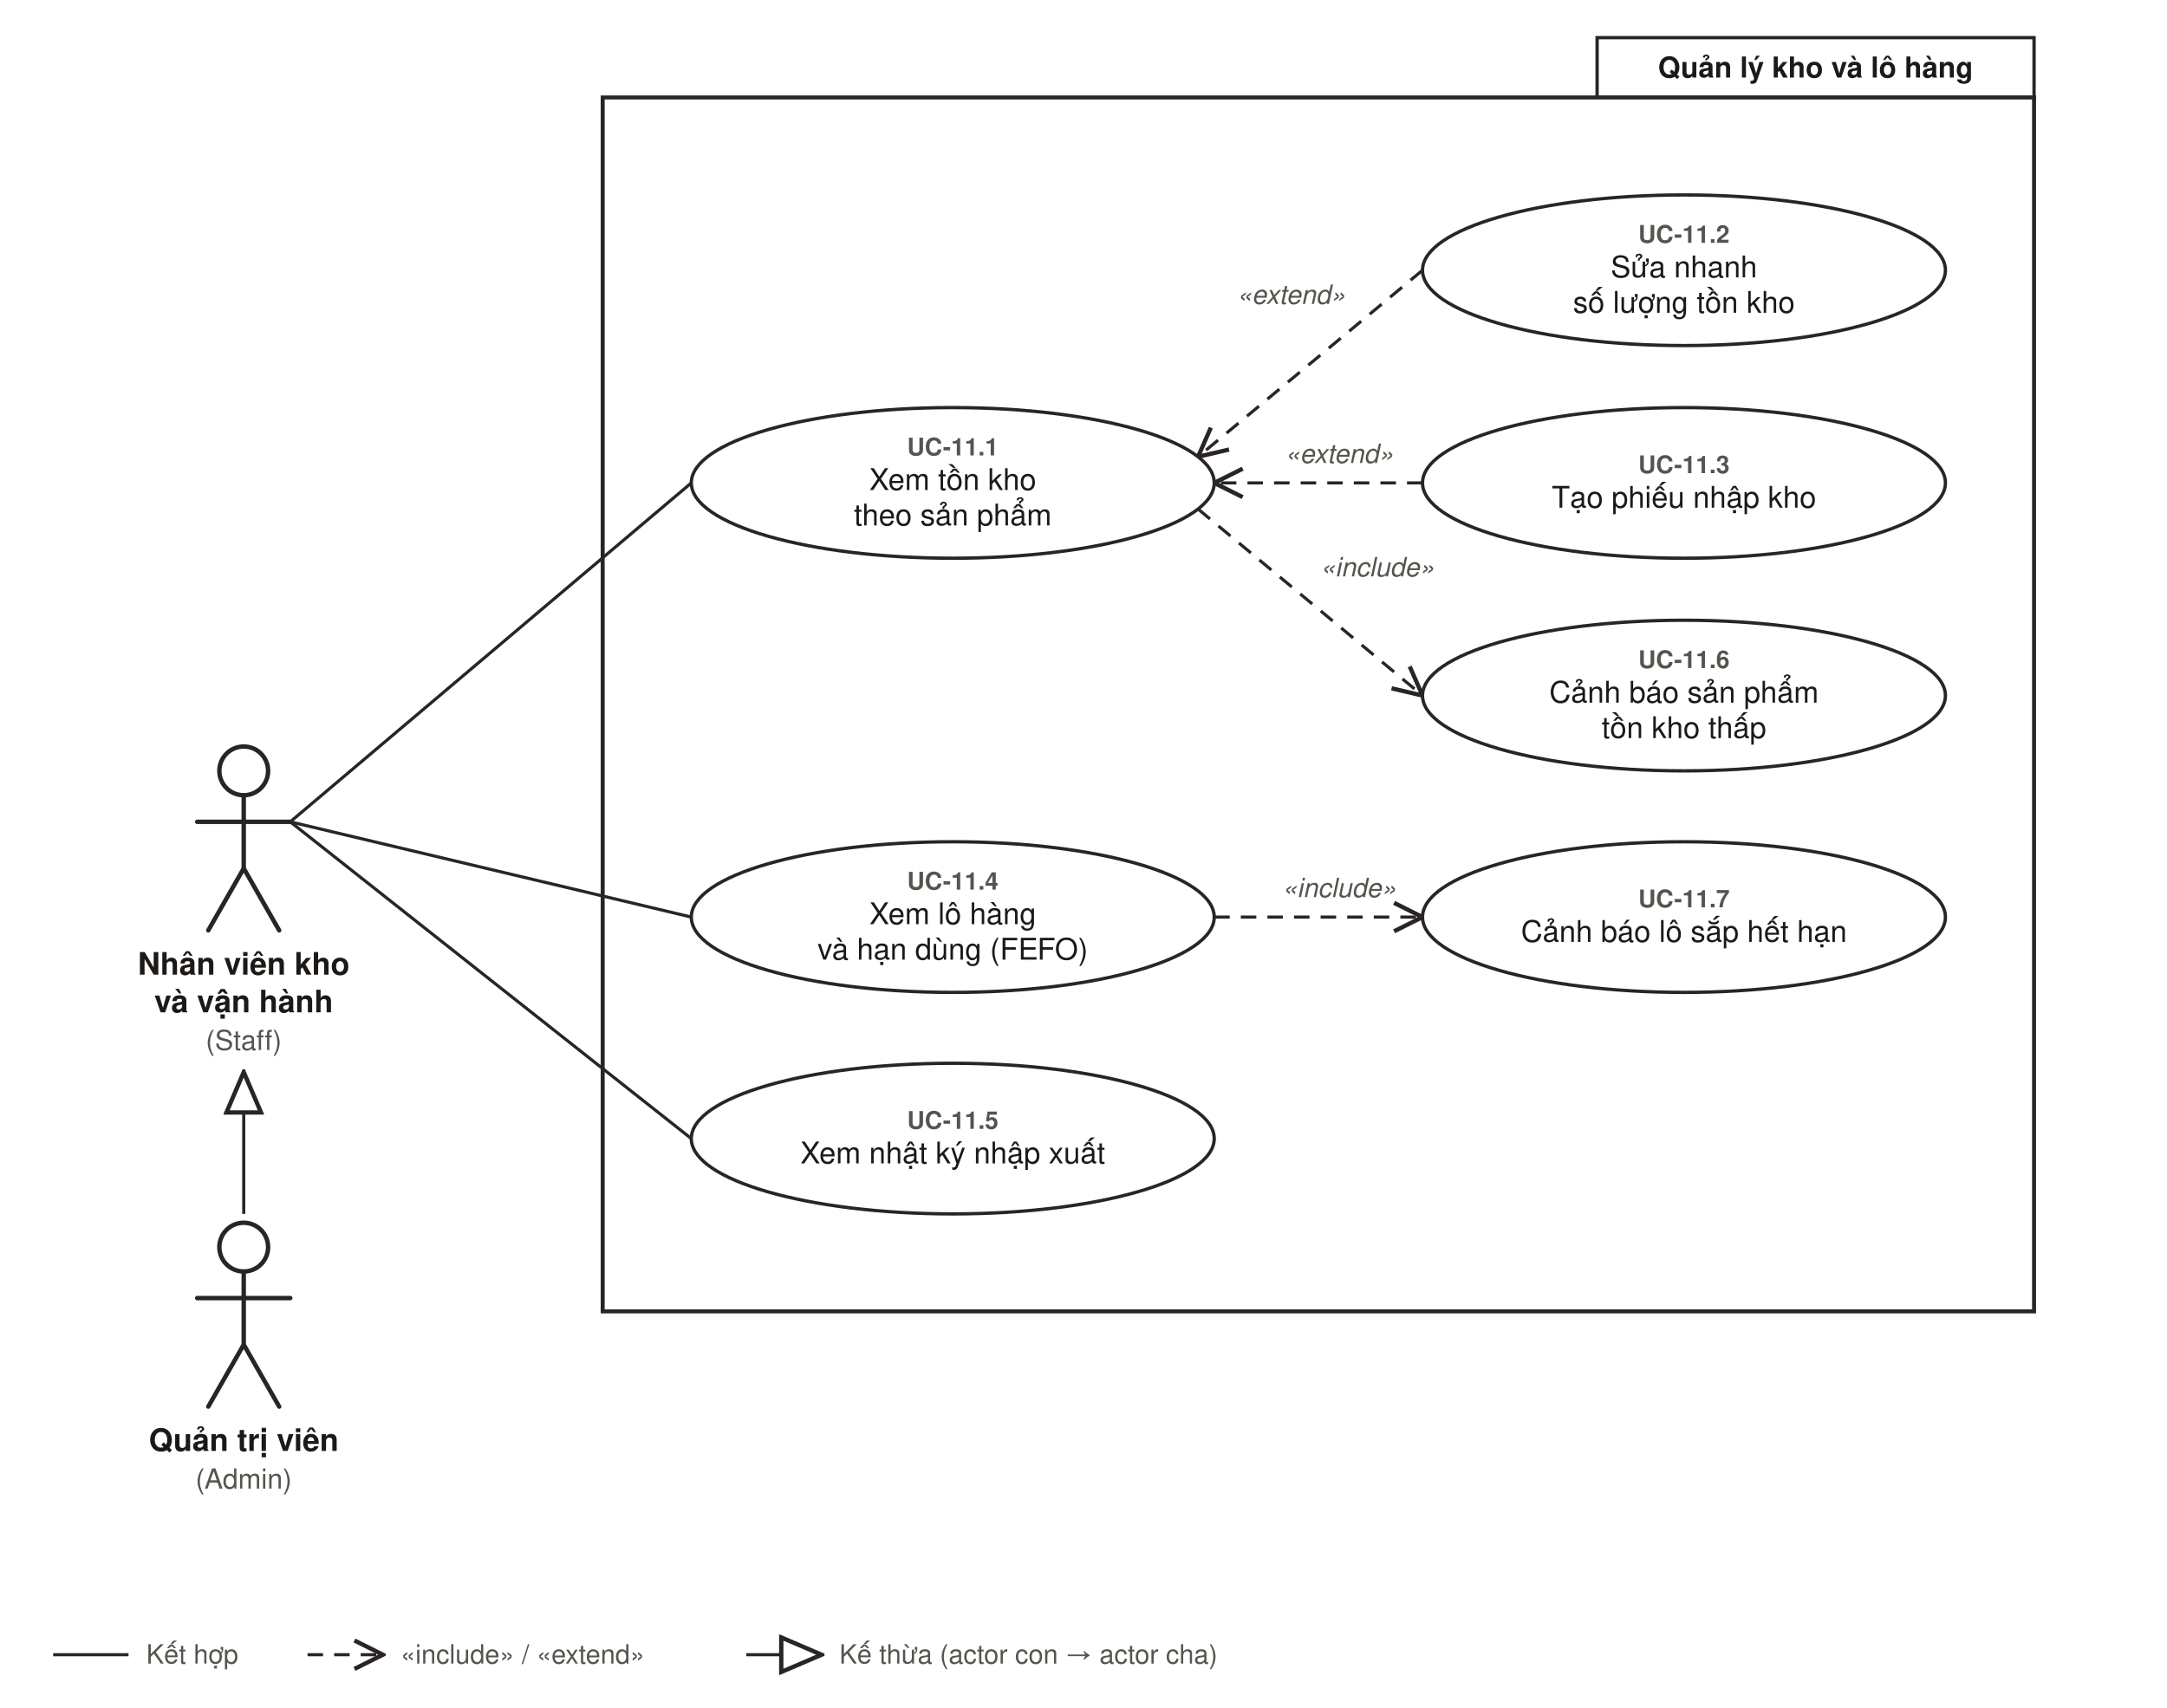
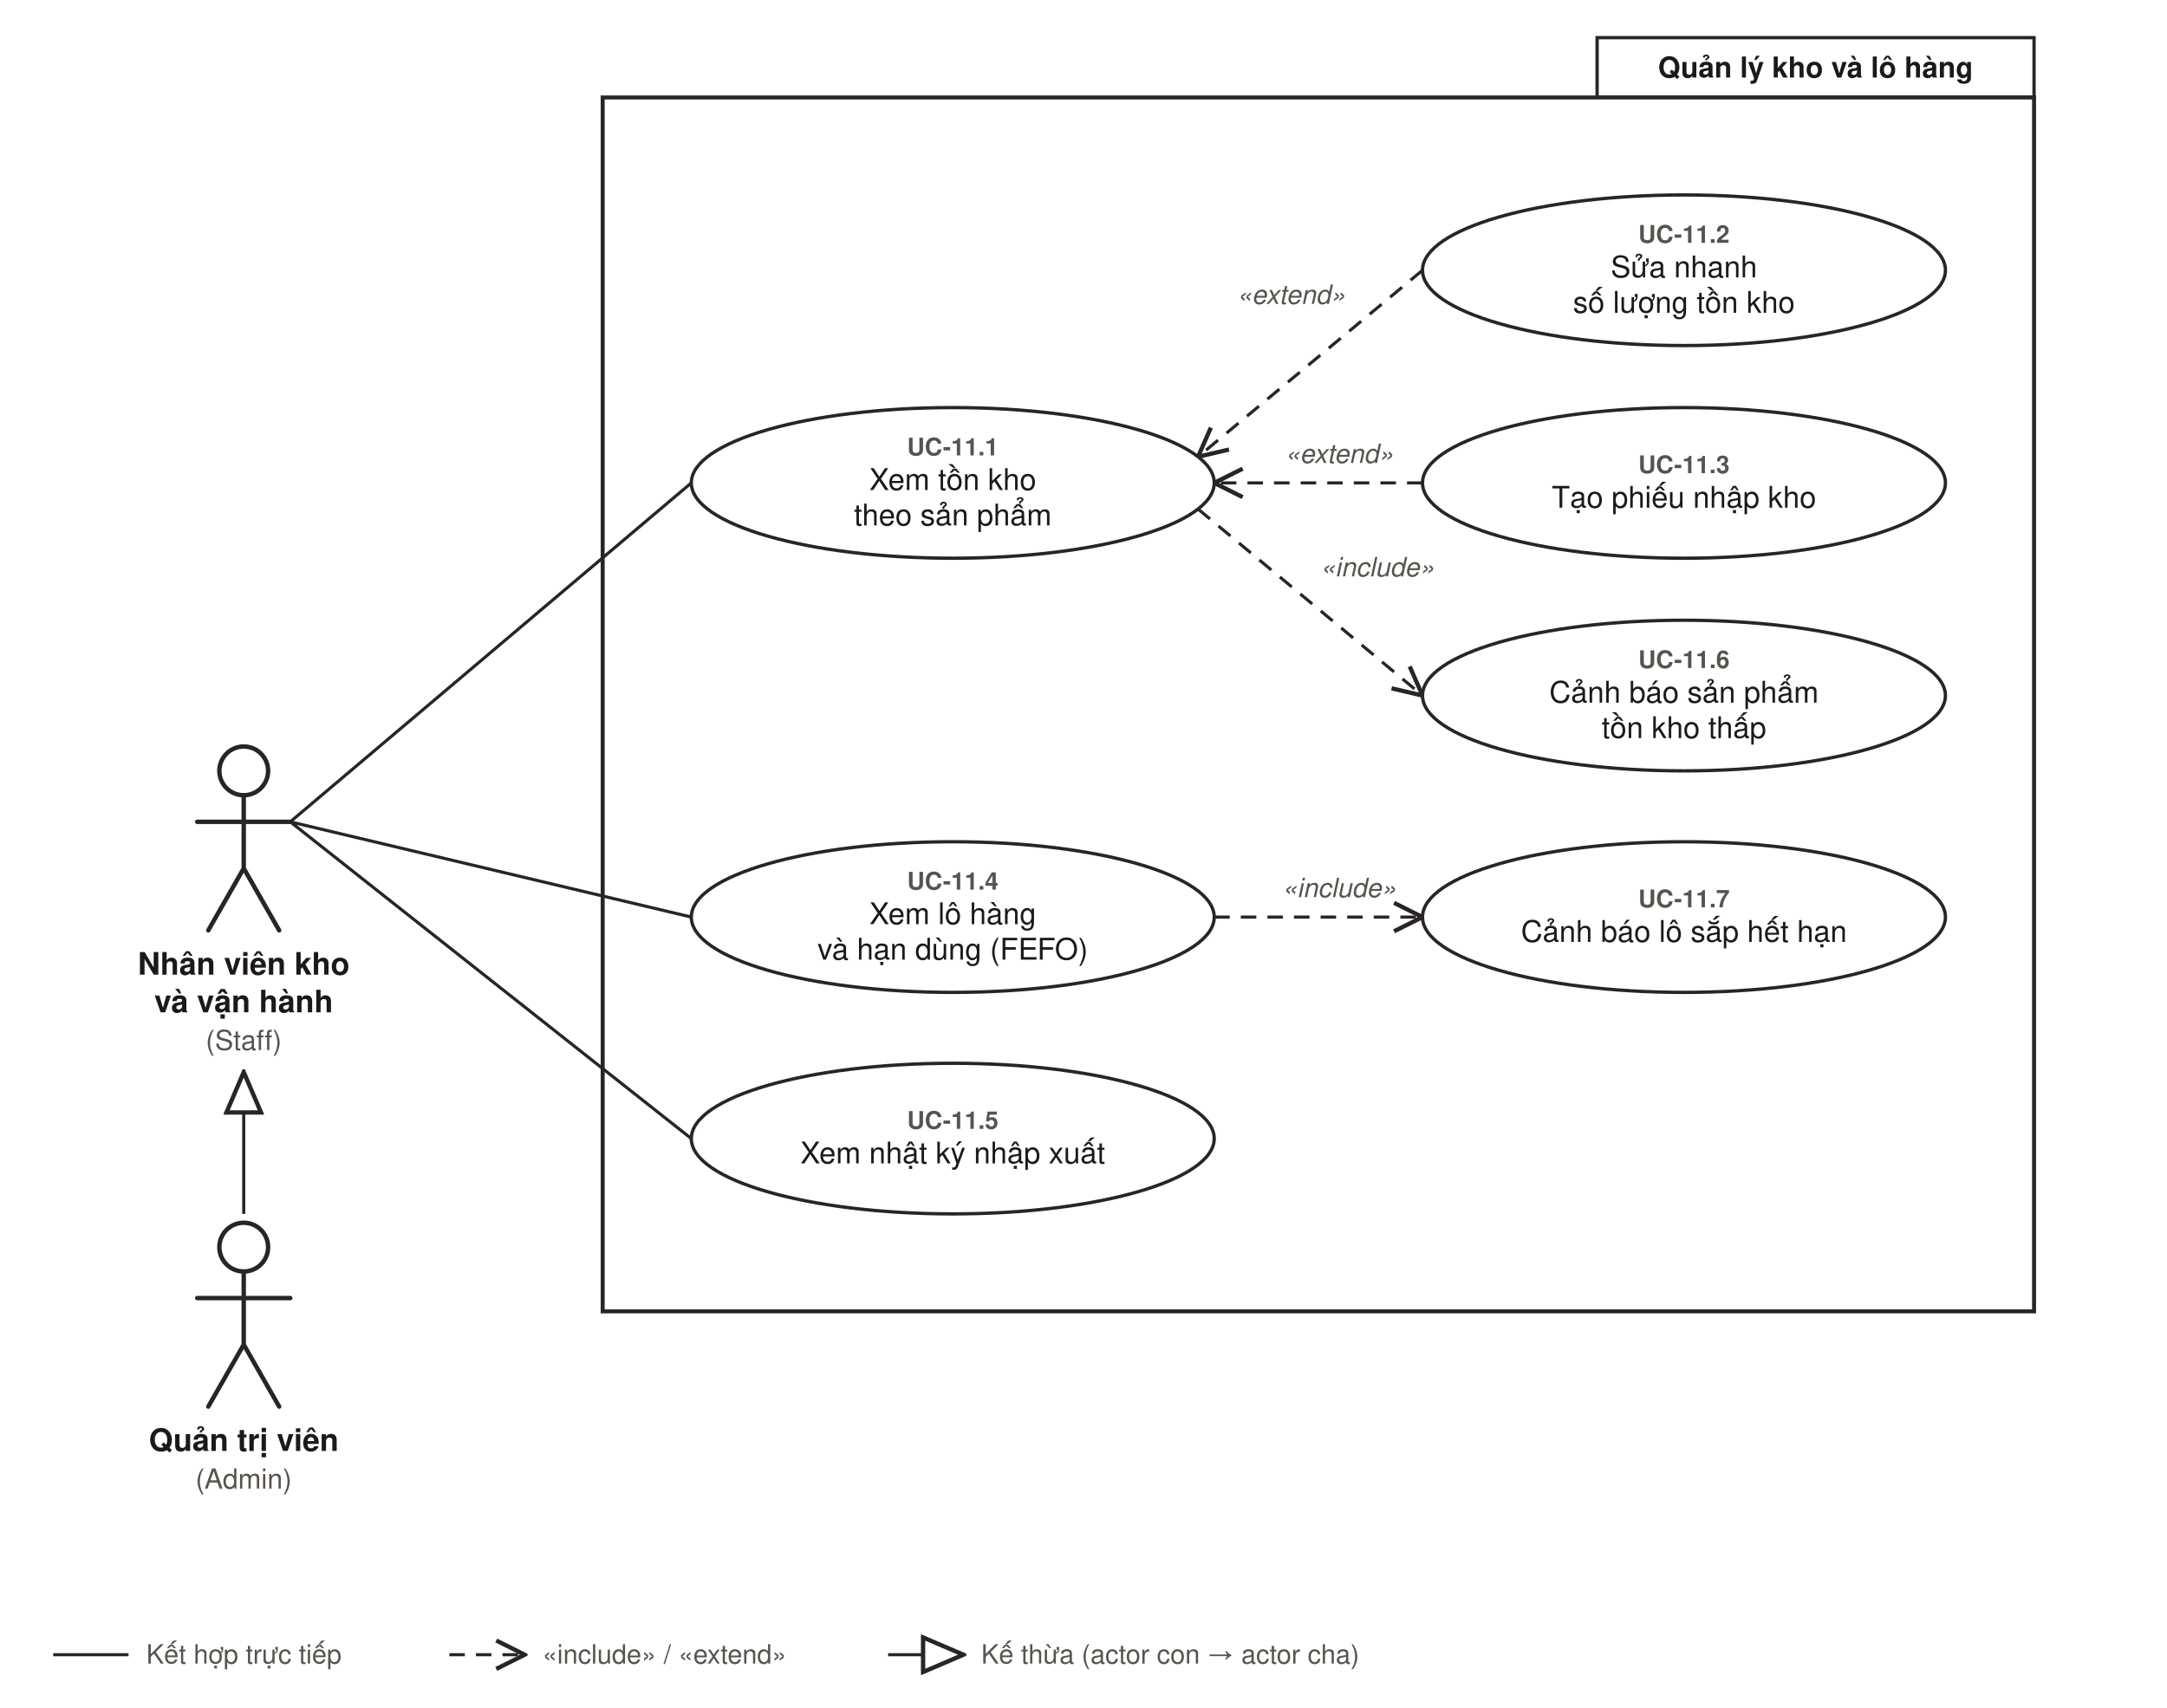
<svg xmlns="http://www.w3.org/2000/svg" width="978" height="771" viewBox="0 0 978 771" font-family="'Helvetica Neue', Helvetica, Arial, sans-serif">
  <defs>
    <marker id="open" viewBox="0 0 12 12" refX="11" refY="6" markerWidth="11" markerHeight="11" orient="auto">
      <path d="M1 1 L11 6 L1 11" fill="none" stroke="#292524" stroke-width="1.5" />
    </marker>
    <marker id="tri" viewBox="0 0 16 14" refX="15" refY="7" markerWidth="15" markerHeight="13" orient="auto">
      <path d="M1 1 L15 7 L1 13 Z" fill="#fff" stroke="#292524" stroke-width="1.5" />
    </marker>
  </defs>
  <rect width="100%" height="100%" fill="#FFFFFF" />
  <rect x="720.8" y="17" width="197.2" height="27" fill="#fff" stroke="#292524" stroke-width="1.5" />
  <text x="819.4" y="35" text-anchor="middle" font-size="13" font-weight="600" fill="#1C1917">Quản lý kho và lô hàng</text>
  <rect x="272" y="44" width="646" height="548" fill="#fff" stroke="#292524" stroke-width="1.8" />
  <line x1="131.0" y1="371.0" x2="312.0" y2="218.0" stroke="#292524" stroke-width="1.4" />
  <line x1="131.0" y1="371.0" x2="312.0" y2="414.0" stroke="#292524" stroke-width="1.4" />
  <line x1="131.0" y1="371.0" x2="312.0" y2="514.0" stroke="#292524" stroke-width="1.4" />
  <line x1="110.0" y1="548.0" x2="110.0" y2="484.0" stroke="#292524" stroke-width="1.4" marker-end="url(#tri)" />
  <line x1="540.7" y1="229.8" x2="642.0" y2="314.0" stroke="#292524" stroke-width="1.4" stroke-dasharray="7 5" marker-end="url(#open)" />
  <line x1="642.0" y1="122.0" x2="540.7" y2="206.2" stroke="#292524" stroke-width="1.4" stroke-dasharray="7 5" marker-end="url(#open)" />
  <line x1="642.0" y1="218.0" x2="548.0" y2="218.0" stroke="#292524" stroke-width="1.4" stroke-dasharray="7 5" marker-end="url(#open)" />
  <line x1="548.0" y1="414.0" x2="642.0" y2="414.0" stroke="#292524" stroke-width="1.4" stroke-dasharray="7 5" marker-end="url(#open)" />
  <text x="621.6" y="260.2" text-anchor="middle" font-size="12" font-style="italic" fill="#57534E" stroke="#fff" stroke-width="4" paint-order="stroke">«include»</text>
  <text x="582.7" y="137.2" text-anchor="middle" font-size="12" font-style="italic" fill="#57534E" stroke="#fff" stroke-width="4" paint-order="stroke">«extend»</text>
  <text x="604.4" y="209.0" text-anchor="middle" font-size="12" font-style="italic" fill="#57534E" stroke="#fff" stroke-width="4" paint-order="stroke">«extend»</text>
  <text x="604.4" y="405.0" text-anchor="middle" font-size="12" font-style="italic" fill="#57534E" stroke="#fff" stroke-width="4" paint-order="stroke">«include»</text>
  <g>
    <circle cx="110" cy="348" r="11" fill="#fff" stroke="#292524" stroke-width="2" />
    <path d="M110 359 V392 M89 371 H131 M110 392 L94 420 M110 392 L126 420" fill="none" stroke="#292524" stroke-width="2" stroke-linecap="round" />
    <text x="110" y="440" text-anchor="middle" font-size="14" font-weight="700" fill="#1C1917">Nhân viên kho</text>
    <text x="110" y="457" text-anchor="middle" font-size="14" font-weight="700" fill="#1C1917">và vận hành</text>
    <text x="110" y="474" text-anchor="middle" font-size="12.5" font-weight="400" fill="#57534E">(Staff)</text>
  </g>
  <g>
    <circle cx="110" cy="563" r="11" fill="#fff" stroke="#292524" stroke-width="2" />
    <path d="M110 574 V607 M89 586 H131 M110 607 L94 635 M110 607 L126 635" fill="none" stroke="#292524" stroke-width="2" stroke-linecap="round" />
    <text x="110" y="655" text-anchor="middle" font-size="14" font-weight="700" fill="#1C1917">Quản trị viên</text>
    <text x="110" y="672" text-anchor="middle" font-size="12.5" font-weight="400" fill="#57534E">(Admin)</text>
  </g>
  <g>
    <ellipse cx="430" cy="218" rx="118" ry="34" fill="#fff" stroke="#292524" stroke-width="1.5" />
    <text x="430" y="205.6" text-anchor="middle" font-size="11" font-weight="700" fill="#57534E">UC-11.1</text>
    <text x="430" y="221.2" text-anchor="middle" font-size="13.5" font-weight="500" fill="#1C1917">Xem tồn kho</text>
    <text x="430" y="237.2" text-anchor="middle" font-size="13.5" font-weight="500" fill="#1C1917">theo sản phẩm</text>
  </g>
  <g>
    <ellipse cx="760" cy="122" rx="118" ry="34" fill="#fff" stroke="#292524" stroke-width="1.5" />
    <text x="760" y="109.6" text-anchor="middle" font-size="11" font-weight="700" fill="#57534E">UC-11.2</text>
    <text x="760" y="125.2" text-anchor="middle" font-size="13.5" font-weight="500" fill="#1C1917">Sửa nhanh</text>
    <text x="760" y="141.2" text-anchor="middle" font-size="13.5" font-weight="500" fill="#1C1917">số lượng tồn kho</text>
  </g>
  <g>
    <ellipse cx="760" cy="218" rx="118" ry="34" fill="#fff" stroke="#292524" stroke-width="1.5" />
    <text x="760" y="213.6" text-anchor="middle" font-size="11" font-weight="700" fill="#57534E">UC-11.3</text>
    <text x="760" y="229.2" text-anchor="middle" font-size="13.5" font-weight="500" fill="#1C1917">Tạo phiếu nhập kho</text>
  </g>
  <g>
    <ellipse cx="430" cy="414" rx="118" ry="34" fill="#fff" stroke="#292524" stroke-width="1.5" />
    <text x="430" y="401.6" text-anchor="middle" font-size="11" font-weight="700" fill="#57534E">UC-11.4</text>
    <text x="430" y="417.2" text-anchor="middle" font-size="13.5" font-weight="500" fill="#1C1917">Xem lô hàng</text>
    <text x="430" y="433.2" text-anchor="middle" font-size="13.5" font-weight="500" fill="#1C1917">và hạn dùng (FEFO)</text>
  </g>
  <g>
    <ellipse cx="430" cy="514" rx="118" ry="34" fill="#fff" stroke="#292524" stroke-width="1.5" />
    <text x="430" y="509.6" text-anchor="middle" font-size="11" font-weight="700" fill="#57534E">UC-11.5</text>
    <text x="430" y="525.2" text-anchor="middle" font-size="13.5" font-weight="500" fill="#1C1917">Xem nhật ký nhập xuất</text>
  </g>
  <g>
    <ellipse cx="760" cy="314" rx="118" ry="34" fill="#fff" stroke="#292524" stroke-width="1.5" />
    <text x="760" y="301.6" text-anchor="middle" font-size="11" font-weight="700" fill="#57534E">UC-11.6</text>
    <text x="760" y="317.2" text-anchor="middle" font-size="13.5" font-weight="500" fill="#1C1917">Cảnh báo sản phẩm</text>
    <text x="760" y="333.2" text-anchor="middle" font-size="13.5" font-weight="500" fill="#1C1917">tồn kho thấp</text>
  </g>
  <g>
    <ellipse cx="760" cy="414" rx="118" ry="34" fill="#fff" stroke="#292524" stroke-width="1.5" />
    <text x="760" y="409.6" text-anchor="middle" font-size="11" font-weight="700" fill="#57534E">UC-11.7</text>
    <text x="760" y="425.2" text-anchor="middle" font-size="13.5" font-weight="500" fill="#1C1917">Cảnh báo lô sắp hết hạn</text>
  </g>
  <g transform="translate(24,747)">
    <line x1="0" y1="0" x2="34" y2="0" stroke="#292524" stroke-width="1.4" />
-     <text x="42" y="4" font-size="12" fill="#57534E">Kết hợp</text>
+     <text x="42" y="4" font-size="12" fill="#57534E">Kết hợp trực tiếp</text>
  </g>
-   <g transform="translate(138.8,747)">
+   <g transform="translate(202.8,747)">
    <line x1="0" y1="0" x2="34" y2="0" stroke="#292524" stroke-width="1.4" stroke-dasharray="7 5" marker-end="url(#open)" />
    <text x="42" y="4" font-size="12" fill="#57534E">«include» / «extend»</text>
  </g>
-   <g transform="translate(336.8,747)">
+   <g transform="translate(400.8,747)">
    <line x1="0" y1="0" x2="34" y2="0" stroke="#292524" stroke-width="1.4" marker-end="url(#tri)" />
    <text x="42" y="4" font-size="12" fill="#57534E">Kế thừa (actor con → actor cha)</text>
  </g>
</svg>
